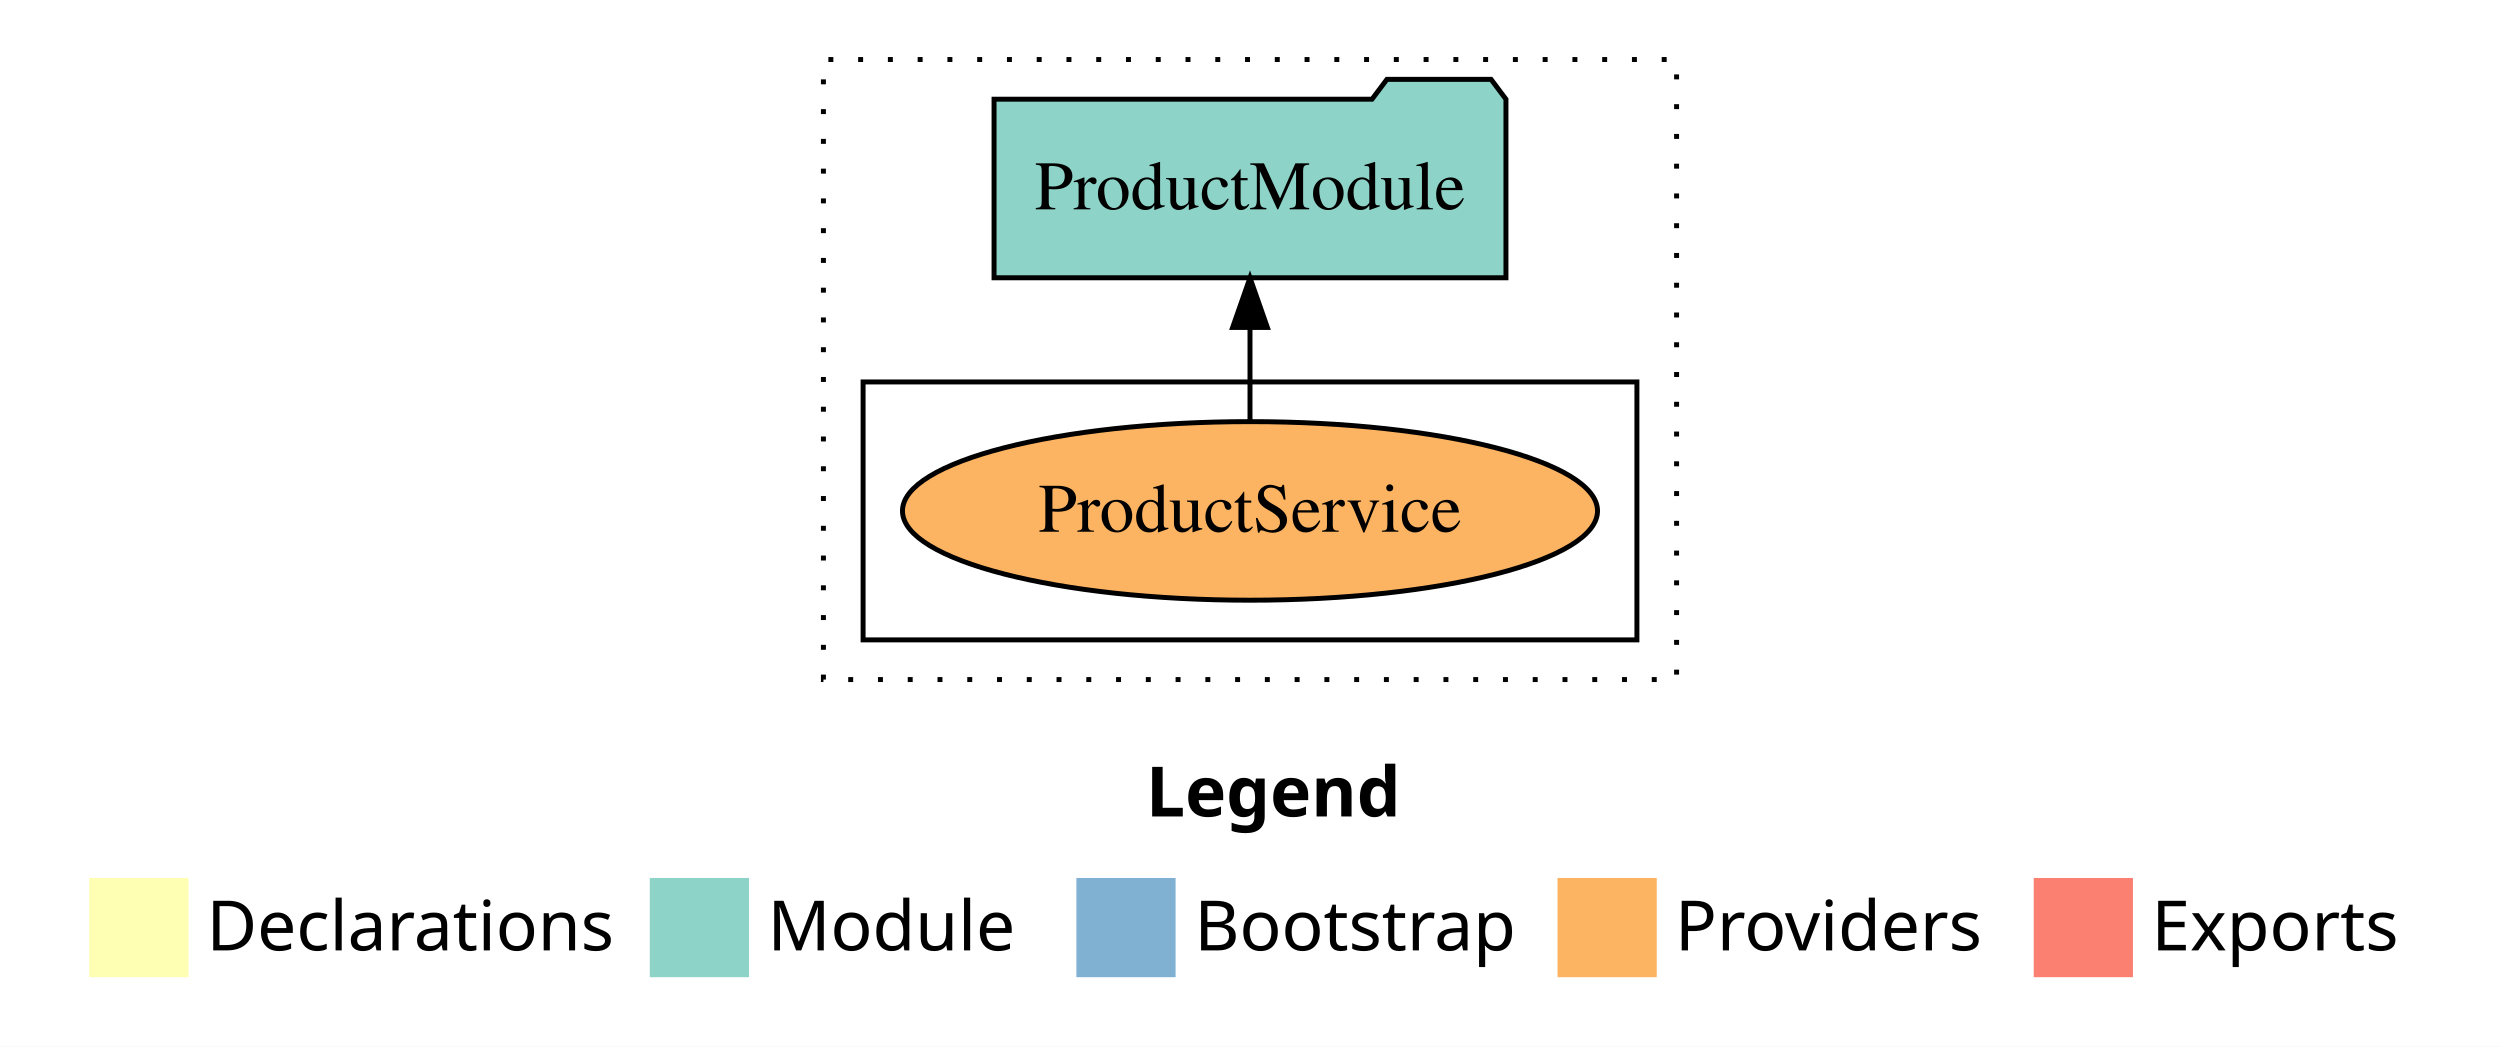
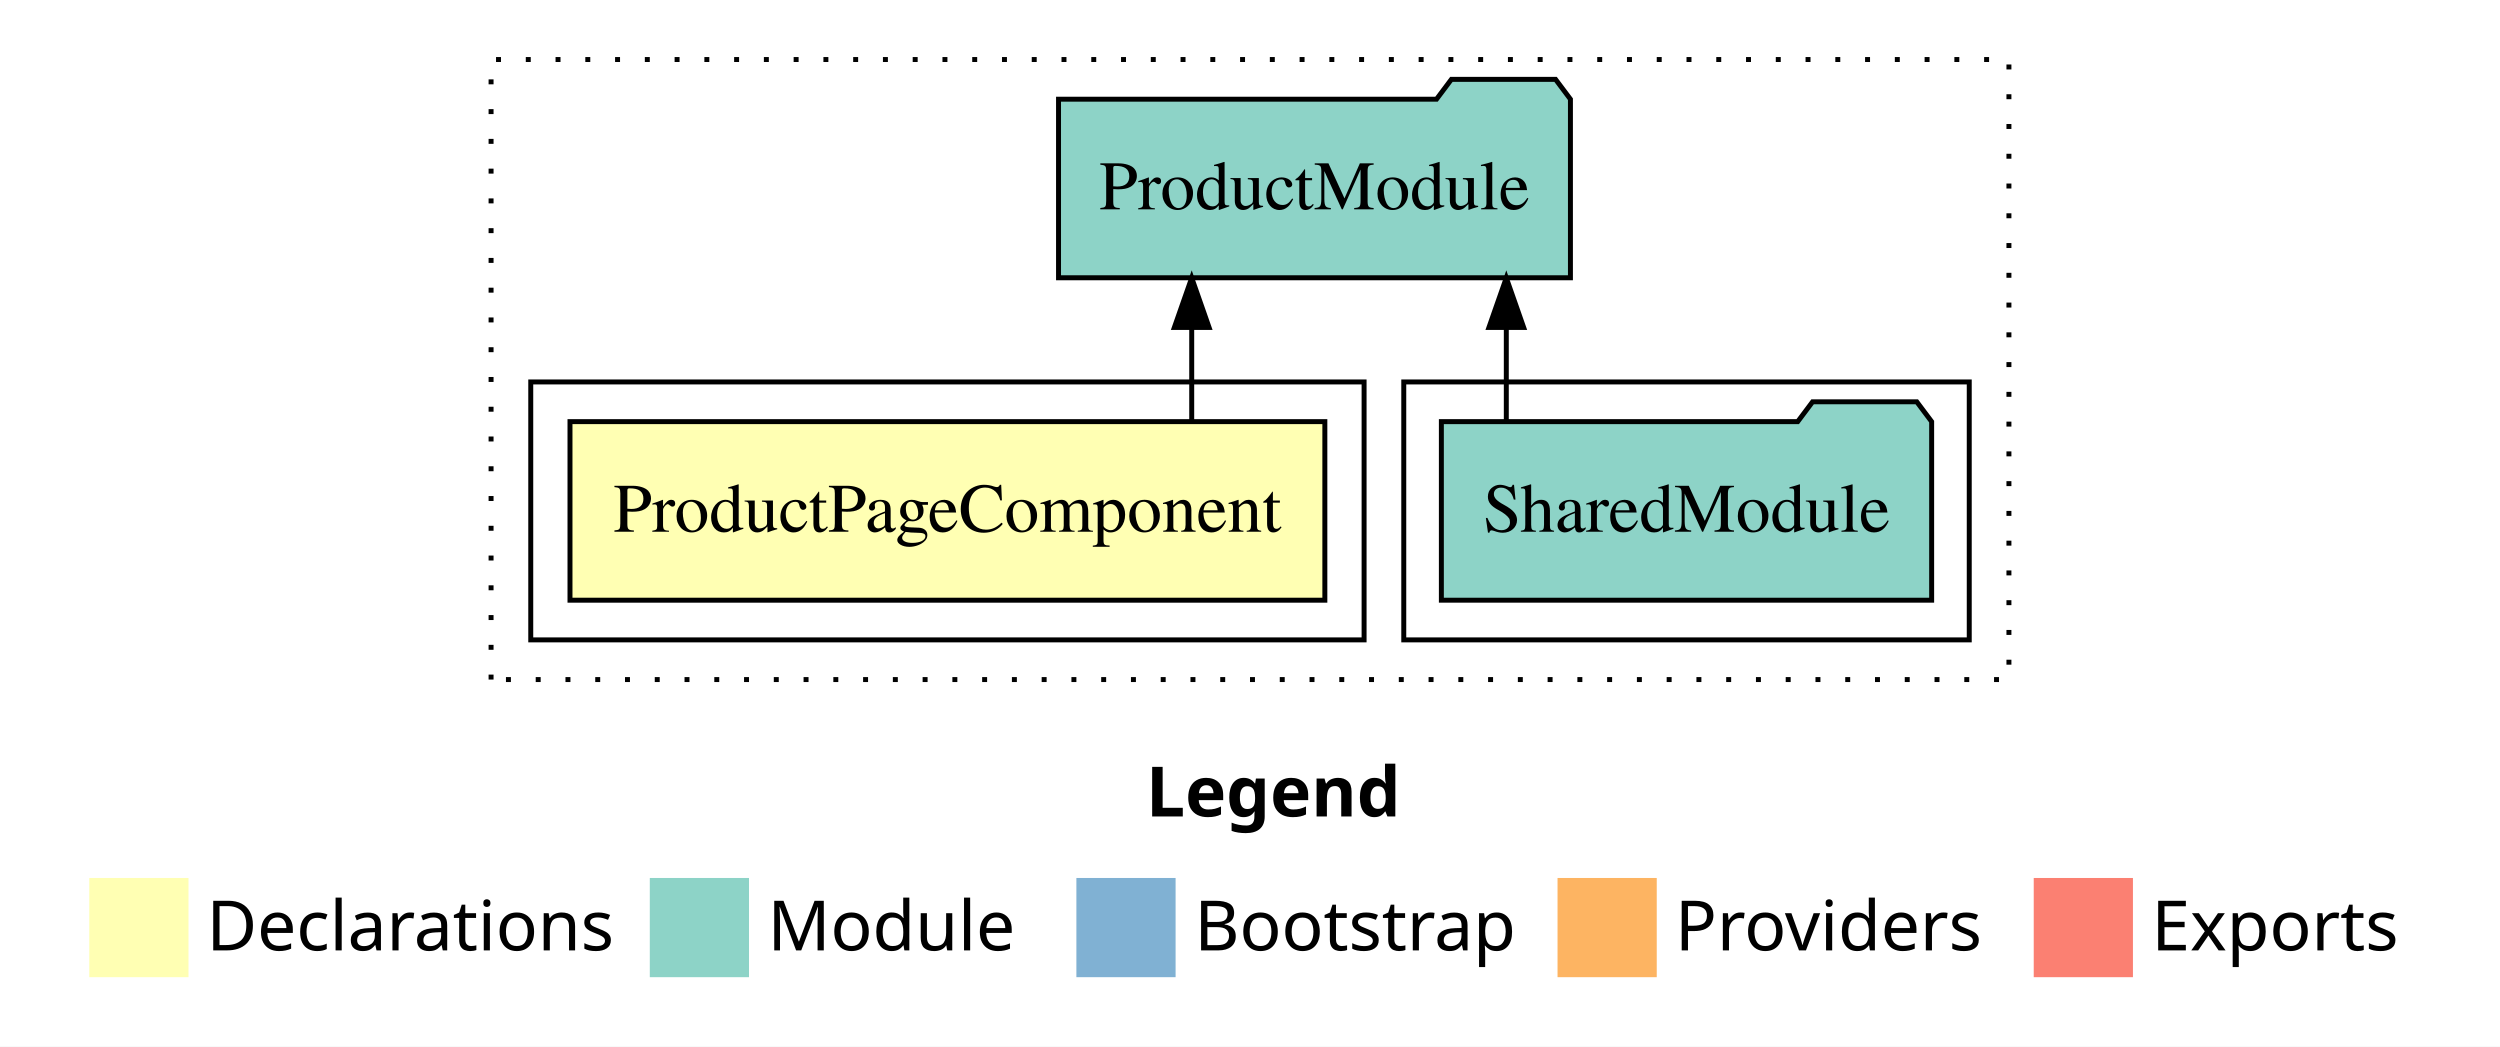
<svg xmlns="http://www.w3.org/2000/svg" width="504pt" height="211pt" viewBox="0.00 0.00 504.00 211.00">
  <g id="graph0" class="graph" transform="scale(1 1) rotate(0) translate(4 207)">
    <polygon fill="white" stroke="transparent" points="-4,4 -4,-207 500,-207 500,4 -4,4" />
    <text text-anchor="start" x="227.01" y="-42.4" font-family="sans-serif" font-weight="bold" font-size="14.00">Legend</text>
    <polygon fill="#ffffb3" stroke="transparent" points="14,-10 14,-30 34,-30 34,-10 14,-10" />
    <text text-anchor="start" x="37.63" y="-15.4" font-family="sans-serif" font-size="14.00">  Declarations</text>
    <polygon fill="#8dd3c7" stroke="transparent" points="127,-10 127,-30 147,-30 147,-10 127,-10" />
    <text text-anchor="start" x="150.73" y="-15.4" font-family="sans-serif" font-size="14.00">  Module</text>
    <polygon fill="#80b1d3" stroke="transparent" points="213,-10 213,-30 233,-30 233,-10 213,-10" />
    <text text-anchor="start" x="236.78" y="-15.4" font-family="sans-serif" font-size="14.00">  Bootstrap</text>
    <polygon fill="#fdb462" stroke="transparent" points="310,-10 310,-30 330,-30 330,-10 310,-10" />
    <text text-anchor="start" x="333.67" y="-15.4" font-family="sans-serif" font-size="14.00">  Providers</text>
    <polygon fill="#fb8072" stroke="transparent" points="406,-10 406,-30 426,-30 426,-10 406,-10" />
    <text text-anchor="start" x="429.73" y="-15.4" font-family="sans-serif" font-size="14.00">  Exports</text>
    <g id="clust1" class="cluster">
-       <polygon fill="none" stroke="black" stroke-dasharray="1,5" points="162,-70 162,-195 334,-195 334,-70 162,-70" />
+       <polygon fill="none" stroke="black" stroke-dasharray="1,5" points="95,-70 95,-195 401,-195 401,-70 95,-70" />
    </g>
-     <g id="clust6" class="cluster">
-       <polygon fill="none" stroke="black" points="170,-78 170,-130 326,-130 326,-78 170,-78" />
+     <g id="clust4" class="cluster">
+       <polygon fill="none" stroke="black" points="279,-78 279,-130 393,-130 393,-78 279,-78" />
+     </g>
+     <g id="clust2" class="cluster">
+       <polygon fill="none" stroke="black" points="103,-78 103,-130 271,-130 271,-78 103,-78" />
    </g>
    <g id="node1" class="node">
-       <ellipse fill="#fdb462" stroke="black" cx="248" cy="-104" rx="70.06" ry="18" />
-       <text text-anchor="middle" x="248" y="-99.8" font-family="Times,serif" font-size="14.00">ProductService</text>
+       <polygon fill="#ffffb3" stroke="black" points="263.09,-122 110.91,-122 110.91,-86 263.09,-86 263.09,-122" />
+       <text text-anchor="middle" x="187" y="-99.8" font-family="Times,serif" font-size="14.00">ProductPageComponent</text>
    </g>
    <g id="node2" class="node">
-       <polygon fill="#8dd3c7" stroke="black" points="299.6,-187 296.6,-191 275.6,-191 272.6,-187 196.4,-187 196.4,-151 299.6,-151 299.6,-187" />
-       <text text-anchor="middle" x="248" y="-164.8" font-family="Times,serif" font-size="14.00">ProductModule</text>
+       <polygon fill="#8dd3c7" stroke="black" points="312.6,-187 309.6,-191 288.6,-191 285.6,-187 209.4,-187 209.4,-151 312.6,-151 312.6,-187" />
+       <text text-anchor="middle" x="261" y="-164.8" font-family="Times,serif" font-size="14.00">ProductModule</text>
    </g>
    <g id="edge1" class="edge">
-       <path fill="none" stroke="black" d="M248,-122.11C248,-122.11 248,-140.99 248,-140.99" />
-       <polygon fill="black" stroke="black" points="244.5,-140.99 248,-150.99 251.5,-140.99 244.5,-140.99" />
+       <path fill="none" stroke="black" d="M236.25,-122.11C236.25,-122.11 236.25,-140.99 236.25,-140.99" />
+       <polygon fill="black" stroke="black" points="232.75,-140.99 236.25,-150.99 239.75,-140.99 232.75,-140.99" />
+     </g>
+     <g id="node3" class="node">
+       <polygon fill="#8dd3c7" stroke="black" points="385.42,-122 382.42,-126 361.42,-126 358.42,-122 286.58,-122 286.58,-86 385.42,-86 385.42,-122" />
+       <text text-anchor="middle" x="336" y="-99.8" font-family="Times,serif" font-size="14.00">SharedModule</text>
+     </g>
+     <g id="edge2" class="edge">
+       <path fill="none" stroke="black" d="M299.67,-122.11C299.67,-122.11 299.67,-140.99 299.67,-140.99" />
+       <polygon fill="black" stroke="black" points="296.17,-140.99 299.67,-150.99 303.17,-140.99 296.17,-140.99" />
    </g>
  </g>
</svg>
